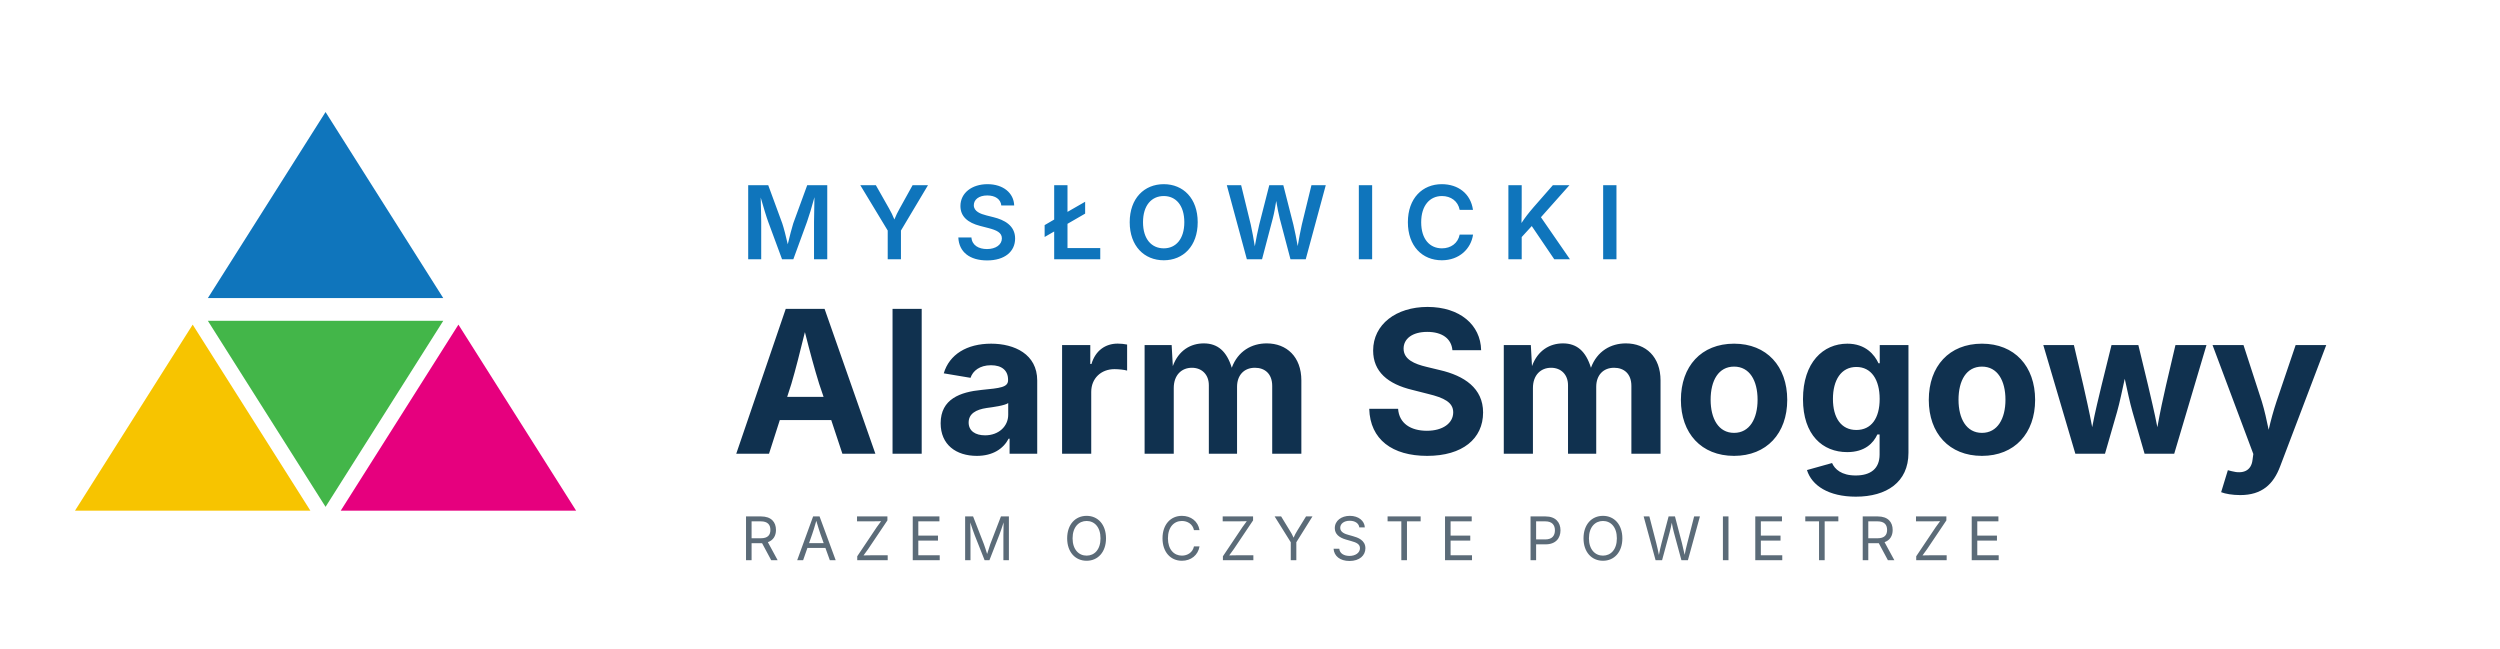
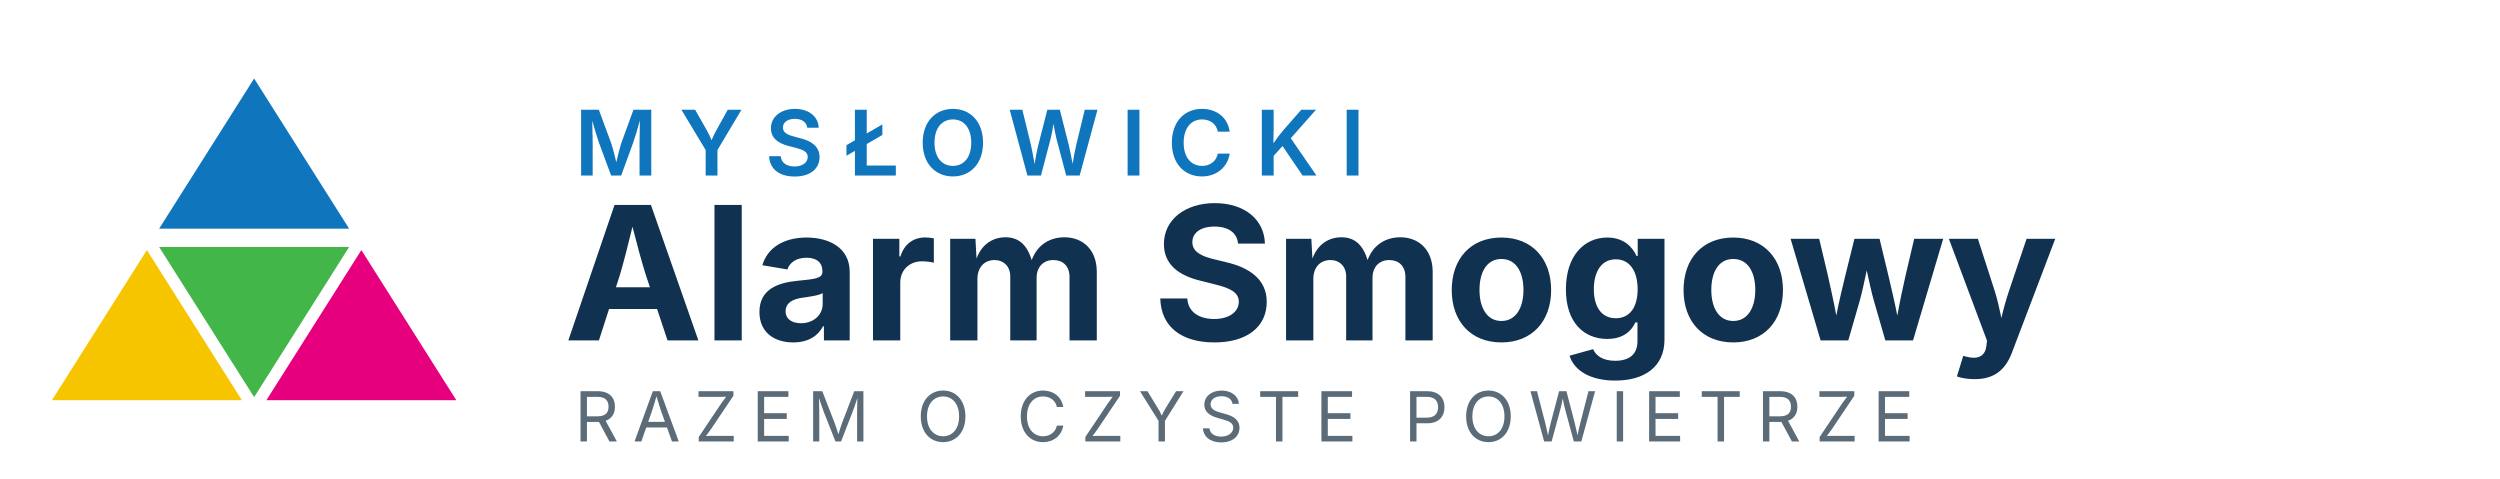
- <svg xmlns="http://www.w3.org/2000/svg" viewBox="0 0 540 140" role="img" aria-label="Mysłowicki Alarm Smogowy — razem o czyste powietrze">
-   <g transform="translate(8,16) scale(0.82)">
+ <svg xmlns="http://www.w3.org/2000/svg" viewBox="0 0 470 90" role="img" aria-label="Mysłowicki Alarm Smogowy — razem o czyste powietrze">
+   <g transform="translate(4,9) scale(0.576)">
    <polygon points="76,10 45,59 107,59" fill="#0F75BC" />
    <polygon points="41,66 10,115 72,115" fill="#F7C400" />
    <polygon points="111,66 80,115 142,115" fill="#E6007E" />
    <polygon points="45,65 107,65 76,114" fill="#43B649" />
  </g>
  <g font-family="'Inter','Segoe UI',Arial,sans-serif">
-     <text x="160" y="56" font-size="22" font-weight="600" letter-spacing="5" fill="#0F75BC">MYSŁOWICKI</text>
-     <text x="158" y="98" font-size="43" font-weight="700" fill="#10314F">Alarm Smogowy</text>
-     <text x="160" y="121" font-size="13" font-weight="400" letter-spacing="3.5" fill="#5B6B78">RAZEM O CZYSTE POWIETRZE</text>
+     <text x="108" y="33" font-size="17" font-weight="600" letter-spacing="4" fill="#0F75BC">MYSŁOWICKI</text>
+     <text x="106" y="64" font-size="35" font-weight="700" fill="#10314F">Alarm Smogowy</text>
+     <text x="108" y="83" font-size="13" font-weight="400" letter-spacing="2.6" fill="#5B6B78">RAZEM O CZYSTE POWIETRZE</text>
  </g>
</svg>
